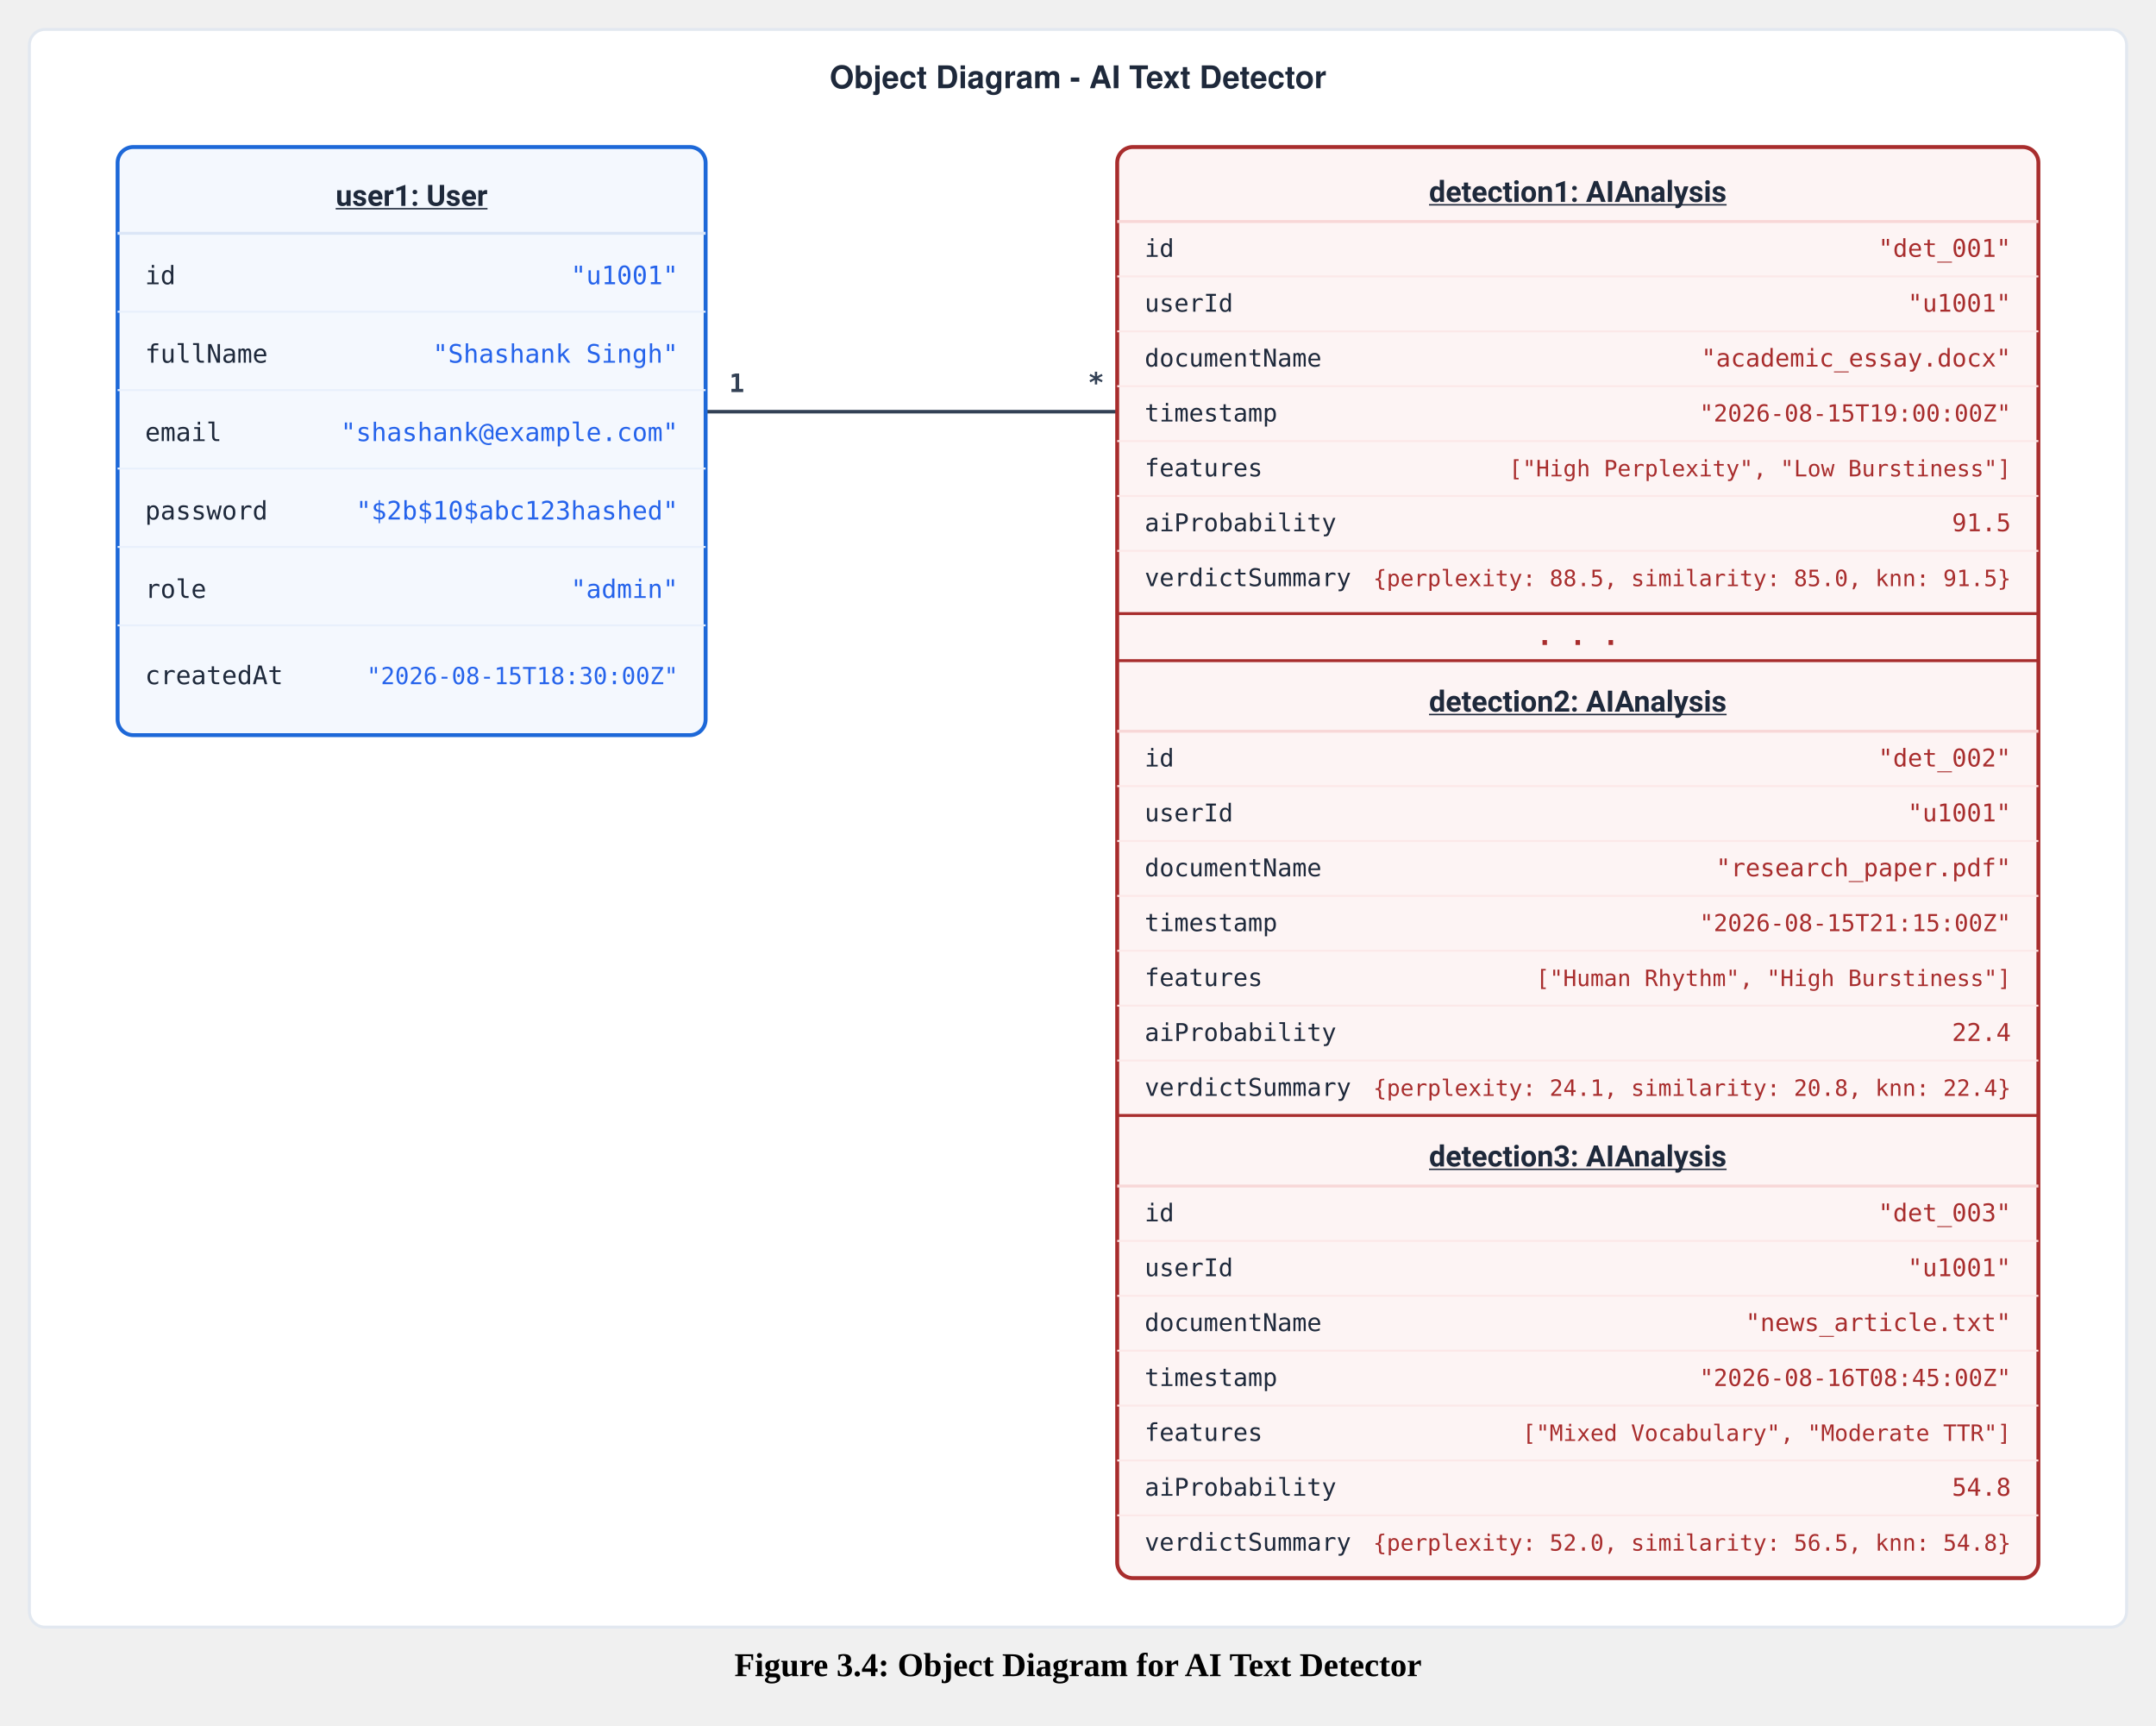
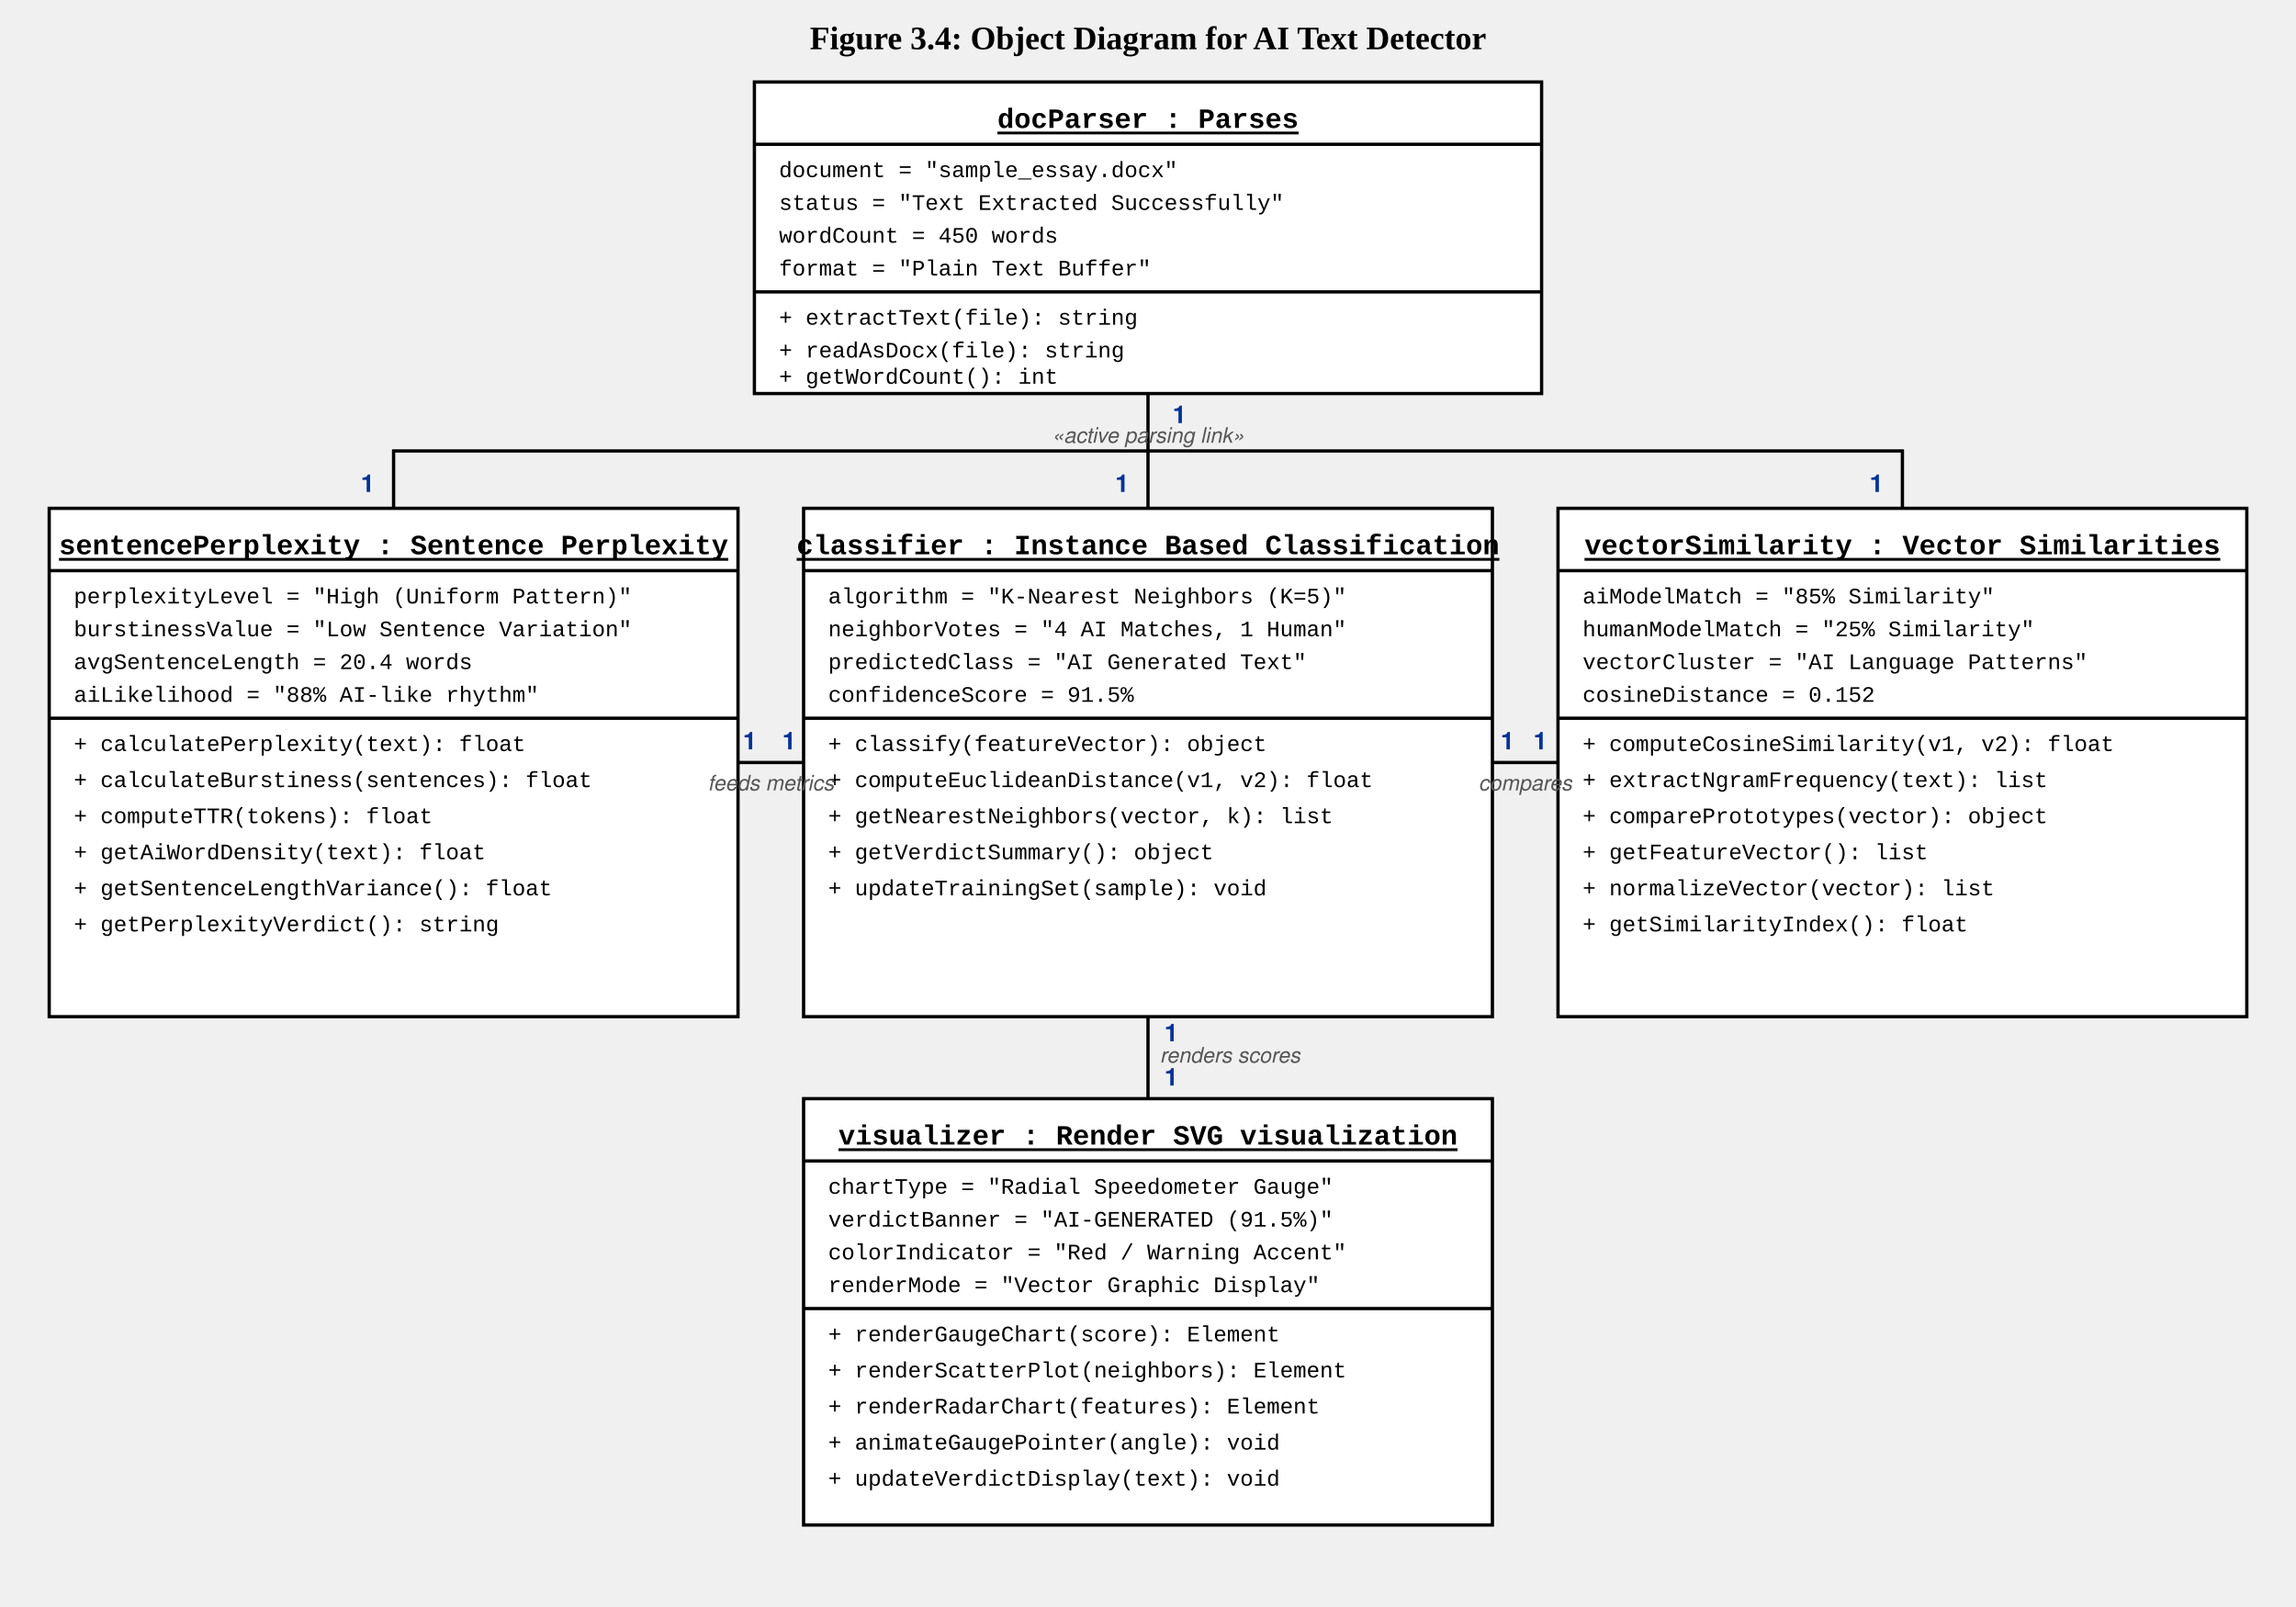
- <svg xmlns="http://www.w3.org/2000/svg" viewBox="0 0 1100 880" width="100%" height="100%" style="background-color: #ffffff; font-family: -apple-system, BlinkMacSystemFont, 'Segoe UI', Roboto, Helvetica, Arial, sans-serif;">
-   <rect x="15" y="15" width="1070" height="815" rx="8" fill="#ffffff" stroke="#e2e8f0" stroke-width="1.5" />
-   <text x="550" y="45" font-family="Helvetica, Arial, sans-serif" font-weight="bold" font-size="16" fill="#1e293b" text-anchor="middle">Object Diagram - AI Text Detector</text>
-   <line x1="360" y1="210" x2="570" y2="210" stroke="#334155" stroke-width="1.8" />
-   <text x="372" y="200" font-size="13" font-family="Consolas, Monaco, monospace" font-weight="bold" fill="#334155">1</text>
-   <text x="555" y="200" font-size="14" font-family="Consolas, Monaco, monospace" font-weight="bold" fill="#334155">*</text>
-   <g transform="translate(60, 75)">
-     <rect width="300" height="300" rx="8" fill="#f4f8fe" stroke="#1d68d8" stroke-width="2" />
-     <text x="150" y="30" font-size="15" font-weight="bold" fill="#1e293b" text-anchor="middle" text-decoration="underline">user1: User</text>
-     <line x1="0" y1="44" x2="300" y2="44" stroke="#dbe6f7" stroke-width="1.5" />
-     <line x1="0" y1="84" x2="300" y2="84" stroke="#e8f0fc" stroke-width="1" />
-     <text x="14" y="70" font-size="13" font-family="Consolas, Monaco, monospace" fill="#1e293b">id</text>
-     <text x="286" y="70" font-size="13" font-family="Consolas, Monaco, monospace" fill="#2563eb" text-anchor="end">"u1001"</text>
-     <line x1="0" y1="124" x2="300" y2="124" stroke="#e8f0fc" stroke-width="1" />
-     <text x="14" y="110" font-size="13" font-family="Consolas, Monaco, monospace" fill="#1e293b">fullName</text>
-     <text x="286" y="110" font-size="13" font-family="Consolas, Monaco, monospace" fill="#2563eb" text-anchor="end">"Shashank Singh"</text>
-     <line x1="0" y1="164" x2="300" y2="164" stroke="#e8f0fc" stroke-width="1" />
-     <text x="14" y="150" font-size="13" font-family="Consolas, Monaco, monospace" fill="#1e293b">email</text>
-     <text x="286" y="150" font-size="13" font-family="Consolas, Monaco, monospace" fill="#2563eb" text-anchor="end">"shashank@example.com"</text>
-     <line x1="0" y1="204" x2="300" y2="204" stroke="#e8f0fc" stroke-width="1" />
-     <text x="14" y="190" font-size="13" font-family="Consolas, Monaco, monospace" fill="#1e293b">password</text>
-     <text x="286" y="190" font-size="13" font-family="Consolas, Monaco, monospace" fill="#2563eb" text-anchor="end">"$2b$10$abc123hashed"</text>
-     <line x1="0" y1="244" x2="300" y2="244" stroke="#e8f0fc" stroke-width="1" />
-     <text x="14" y="230" font-size="13" font-family="Consolas, Monaco, monospace" fill="#1e293b">role</text>
-     <text x="286" y="230" font-size="13" font-family="Consolas, Monaco, monospace" fill="#2563eb" text-anchor="end">"admin"</text>
-     <text x="14" y="274" font-size="13" font-family="Consolas, Monaco, monospace" fill="#1e293b">createdAt</text>
-     <text x="286" y="274" font-size="12" font-family="Consolas, Monaco, monospace" fill="#2563eb" text-anchor="end">"2026-08-15T18:30:00Z"</text>
+ <svg xmlns="http://www.w3.org/2000/svg" viewBox="0 0 1400 980" width="1400" height="980" style="background-color: #ffffff;">
+   <style>
+     .cls-box { fill: #ffffff; stroke: #000000; stroke-width: 2; }
+     .cls-header { font-family: 'Consolas', 'Courier New', monospace; font-size: 17px; font-weight: bold; text-anchor: middle; fill: #000000; text-decoration: underline; }
+     .cls-text { font-family: 'Consolas', 'Courier New', monospace; font-size: 13.5px; fill: #000000; }
+     .line { stroke: #000000; stroke-width: 2; fill: none; }
+     .caption { font-family: 'Times New Roman', Times, serif; font-size: 20px; font-weight: bold; text-anchor: middle; fill: #000000; }
+     .mult { font-family: 'Helvetica', Arial, sans-serif; font-size: 15px; font-weight: bold; fill: #003399; }
+     .role { font-family: 'Helvetica', Arial, sans-serif; font-size: 13px; font-style: italic; fill: #555555; text-anchor: middle; }
+   </style>
+   <text x="700" y="30" class="caption">Figure 3.4: Object Diagram for AI Text Detector</text>
+   <g transform="translate(460, 50)">
+     <rect class="cls-box" x="0" y="0" width="480" height="190" />
+     <text x="240" y="28" class="cls-header">docParser : Parses</text>
+     <line x1="0" y1="38" x2="480" y2="38" class="line" />
+     <text x="15" y="58" class="cls-text">document = "sample_essay.docx"</text>
+     <text x="15" y="78" class="cls-text">status = "Text Extracted Successfully"</text>
+     <text x="15" y="98" class="cls-text">wordCount = 450 words</text>
+     <text x="15" y="118" class="cls-text">format = "Plain Text Buffer"</text>
+     <line x1="0" y1="128" x2="480" y2="128" class="line" />
+     <text x="15" y="148" class="cls-text">+ extractText(file): string</text>
+     <text x="15" y="168" class="cls-text">+ readAsDocx(file): string</text>
+     <text x="15" y="184" class="cls-text">+ getWordCount(): int</text>
  </g>
-   <g transform="translate(570, 75)">
-     <rect width="470" height="730" rx="8" fill="#fdf4f4" stroke="#a82d2d" stroke-width="2" />
-     <g transform="translate(0, 0)">
-       <text x="235" y="28" font-size="15" font-weight="bold" fill="#1e293b" text-anchor="middle" text-decoration="underline">detection1: AIAnalysis</text>
-       <line x1="0" y1="38" x2="470" y2="38" stroke="#f8d7d7" stroke-width="1.5" />
-       <line x1="0" y1="66" x2="470" y2="66" stroke="#fce8e8" stroke-width="1" />
-       <text x="14" y="56" font-size="12.5" font-family="Consolas, Monaco, monospace" fill="#1e293b">id</text>
-       <text x="456" y="56" font-size="12.5" font-family="Consolas, Monaco, monospace" fill="#a82d2d" text-anchor="end">"det_001"</text>
-       <line x1="0" y1="94" x2="470" y2="94" stroke="#fce8e8" stroke-width="1" />
-       <text x="14" y="84" font-size="12.5" font-family="Consolas, Monaco, monospace" fill="#1e293b">userId</text>
-       <text x="456" y="84" font-size="12.5" font-family="Consolas, Monaco, monospace" fill="#a82d2d" text-anchor="end">"u1001"</text>
-       <line x1="0" y1="122" x2="470" y2="122" stroke="#fce8e8" stroke-width="1" />
-       <text x="14" y="112" font-size="12.5" font-family="Consolas, Monaco, monospace" fill="#1e293b">documentName</text>
-       <text x="456" y="112" font-size="12.5" font-family="Consolas, Monaco, monospace" fill="#a82d2d" text-anchor="end">"academic_essay.docx"</text>
-       <line x1="0" y1="150" x2="470" y2="150" stroke="#fce8e8" stroke-width="1" />
-       <text x="14" y="140" font-size="12.5" font-family="Consolas, Monaco, monospace" fill="#1e293b">timestamp</text>
-       <text x="456" y="140" font-size="12" font-family="Consolas, Monaco, monospace" fill="#a82d2d" text-anchor="end">"2026-08-15T19:00:00Z"</text>
-       <line x1="0" y1="178" x2="470" y2="178" stroke="#fce8e8" stroke-width="1" />
-       <text x="14" y="168" font-size="12.5" font-family="Consolas, Monaco, monospace" fill="#1e293b">features</text>
-       <text x="456" y="168" font-size="11.5" font-family="Consolas, Monaco, monospace" fill="#a82d2d" text-anchor="end">["High Perplexity", "Low Burstiness"]</text>
-       <line x1="0" y1="206" x2="470" y2="206" stroke="#fce8e8" stroke-width="1" />
-       <text x="14" y="196" font-size="12.5" font-family="Consolas, Monaco, monospace" fill="#1e293b">aiProbability</text>
-       <text x="456" y="196" font-size="12.5" font-family="Consolas, Monaco, monospace" fill="#a82d2d" text-anchor="end">91.5</text>
-       <text x="14" y="224" font-size="12.5" font-family="Consolas, Monaco, monospace" fill="#1e293b">verdictSummary</text>
-       <text x="456" y="224" font-size="11.5" font-family="Consolas, Monaco, monospace" fill="#a82d2d" text-anchor="end">{perplexity: 88.5, similarity: 85.0, knn: 91.5}</text>
-     </g>
-     <line x1="0" y1="238" x2="470" y2="238" stroke="#a82d2d" stroke-width="1.5" />
-     <text x="235" y="254" font-size="14" font-family="Consolas, Monaco, monospace" font-weight="bold" fill="#a82d2d" text-anchor="middle">. . .</text>
-     <line x1="0" y1="262" x2="470" y2="262" stroke="#a82d2d" stroke-width="1.5" />
-     <g transform="translate(0, 262)">
-       <text x="235" y="26" font-size="15" font-weight="bold" fill="#1e293b" text-anchor="middle" text-decoration="underline">detection2: AIAnalysis</text>
-       <line x1="0" y1="36" x2="470" y2="36" stroke="#f8d7d7" stroke-width="1.5" />
-       <line x1="0" y1="64" x2="470" y2="64" stroke="#fce8e8" stroke-width="1" />
-       <text x="14" y="54" font-size="12.5" font-family="Consolas, Monaco, monospace" fill="#1e293b">id</text>
-       <text x="456" y="54" font-size="12.5" font-family="Consolas, Monaco, monospace" fill="#a82d2d" text-anchor="end">"det_002"</text>
-       <line x1="0" y1="92" x2="470" y2="92" stroke="#fce8e8" stroke-width="1" />
-       <text x="14" y="82" font-size="12.5" font-family="Consolas, Monaco, monospace" fill="#1e293b">userId</text>
-       <text x="456" y="82" font-size="12.5" font-family="Consolas, Monaco, monospace" fill="#a82d2d" text-anchor="end">"u1001"</text>
-       <line x1="0" y1="120" x2="470" y2="120" stroke="#fce8e8" stroke-width="1" />
-       <text x="14" y="110" font-size="12.5" font-family="Consolas, Monaco, monospace" fill="#1e293b">documentName</text>
-       <text x="456" y="110" font-size="12.5" font-family="Consolas, Monaco, monospace" fill="#a82d2d" text-anchor="end">"research_paper.pdf"</text>
-       <line x1="0" y1="148" x2="470" y2="148" stroke="#fce8e8" stroke-width="1" />
-       <text x="14" y="138" font-size="12.5" font-family="Consolas, Monaco, monospace" fill="#1e293b">timestamp</text>
-       <text x="456" y="138" font-size="12" font-family="Consolas, Monaco, monospace" fill="#a82d2d" text-anchor="end">"2026-08-15T21:15:00Z"</text>
-       <line x1="0" y1="176" x2="470" y2="176" stroke="#fce8e8" stroke-width="1" />
-       <text x="14" y="166" font-size="12.5" font-family="Consolas, Monaco, monospace" fill="#1e293b">features</text>
-       <text x="456" y="166" font-size="11.5" font-family="Consolas, Monaco, monospace" fill="#a82d2d" text-anchor="end">["Human Rhythm", "High Burstiness"]</text>
-       <line x1="0" y1="204" x2="470" y2="204" stroke="#fce8e8" stroke-width="1" />
-       <text x="14" y="194" font-size="12.5" font-family="Consolas, Monaco, monospace" fill="#1e293b">aiProbability</text>
-       <text x="456" y="194" font-size="12.5" font-family="Consolas, Monaco, monospace" fill="#a82d2d" text-anchor="end">22.4</text>
-       <text x="14" y="222" font-size="12.5" font-family="Consolas, Monaco, monospace" fill="#1e293b">verdictSummary</text>
-       <text x="456" y="222" font-size="11.5" font-family="Consolas, Monaco, monospace" fill="#a82d2d" text-anchor="end">{perplexity: 24.1, similarity: 20.8, knn: 22.4}</text>
-     </g>
-     <line x1="0" y1="494" x2="470" y2="494" stroke="#a82d2d" stroke-width="1.5" />
-     <g transform="translate(0, 494)">
-       <text x="235" y="26" font-size="15" font-weight="bold" fill="#1e293b" text-anchor="middle" text-decoration="underline">detection3: AIAnalysis</text>
-       <line x1="0" y1="36" x2="470" y2="36" stroke="#f8d7d7" stroke-width="1.5" />
-       <line x1="0" y1="64" x2="470" y2="64" stroke="#fce8e8" stroke-width="1" />
-       <text x="14" y="54" font-size="12.5" font-family="Consolas, Monaco, monospace" fill="#1e293b">id</text>
-       <text x="456" y="54" font-size="12.5" font-family="Consolas, Monaco, monospace" fill="#a82d2d" text-anchor="end">"det_003"</text>
-       <line x1="0" y1="92" x2="470" y2="92" stroke="#fce8e8" stroke-width="1" />
-       <text x="14" y="82" font-size="12.5" font-family="Consolas, Monaco, monospace" fill="#1e293b">userId</text>
-       <text x="456" y="82" font-size="12.5" font-family="Consolas, Monaco, monospace" fill="#a82d2d" text-anchor="end">"u1001"</text>
-       <line x1="0" y1="120" x2="470" y2="120" stroke="#fce8e8" stroke-width="1" />
-       <text x="14" y="110" font-size="12.5" font-family="Consolas, Monaco, monospace" fill="#1e293b">documentName</text>
-       <text x="456" y="110" font-size="12.5" font-family="Consolas, Monaco, monospace" fill="#a82d2d" text-anchor="end">"news_article.txt"</text>
-       <line x1="0" y1="148" x2="470" y2="148" stroke="#fce8e8" stroke-width="1" />
-       <text x="14" y="138" font-size="12.5" font-family="Consolas, Monaco, monospace" fill="#1e293b">timestamp</text>
-       <text x="456" y="138" font-size="12" font-family="Consolas, Monaco, monospace" fill="#a82d2d" text-anchor="end">"2026-08-16T08:45:00Z"</text>
-       <line x1="0" y1="176" x2="470" y2="176" stroke="#fce8e8" stroke-width="1" />
-       <text x="14" y="166" font-size="12.5" font-family="Consolas, Monaco, monospace" fill="#1e293b">features</text>
-       <text x="456" y="166" font-size="11.5" font-family="Consolas, Monaco, monospace" fill="#a82d2d" text-anchor="end">["Mixed Vocabulary", "Moderate TTR"]</text>
-       <line x1="0" y1="204" x2="470" y2="204" stroke="#fce8e8" stroke-width="1" />
-       <text x="14" y="194" font-size="12.5" font-family="Consolas, Monaco, monospace" fill="#1e293b">aiProbability</text>
-       <text x="456" y="194" font-size="12.5" font-family="Consolas, Monaco, monospace" fill="#a82d2d" text-anchor="end">54.8</text>
-       <text x="14" y="222" font-size="12.5" font-family="Consolas, Monaco, monospace" fill="#1e293b">verdictSummary</text>
-       <text x="456" y="222" font-size="11.5" font-family="Consolas, Monaco, monospace" fill="#a82d2d" text-anchor="end">{perplexity: 52.0, similarity: 56.5, knn: 54.8}</text>
-     </g>
+   <g transform="translate(30, 310)">
+     <rect class="cls-box" x="0" y="0" width="420" height="310" />
+     <text x="210" y="28" class="cls-header">sentencePerplexity : Sentence Perplexity</text>
+     <line x1="0" y1="38" x2="420" y2="38" class="line" />
+     <text x="15" y="58" class="cls-text">perplexityLevel = "High (Uniform Pattern)"</text>
+     <text x="15" y="78" class="cls-text">burstinessValue = "Low Sentence Variation"</text>
+     <text x="15" y="98" class="cls-text">avgSentenceLength = 20.4 words</text>
+     <text x="15" y="118" class="cls-text">aiLikelihood = "88% AI-like rhythm"</text>
+     <line x1="0" y1="128" x2="420" y2="128" class="line" />
+     <text x="15" y="148" class="cls-text">+ calculatePerplexity(text): float</text>
+     <text x="15" y="170" class="cls-text">+ calculateBurstiness(sentences): float</text>
+     <text x="15" y="192" class="cls-text">+ computeTTR(tokens): float</text>
+     <text x="15" y="214" class="cls-text">+ getAiWordDensity(text): float</text>
+     <text x="15" y="236" class="cls-text">+ getSentenceLengthVariance(): float</text>
+     <text x="15" y="258" class="cls-text">+ getPerplexityVerdict(): string</text>
  </g>
-   <text x="550" y="855" font-family="Times New Roman, Georgia, serif" font-weight="bold" font-size="17" fill="#000000" text-anchor="middle">Figure 3.4: Object Diagram for AI Text Detector</text>
+   <g transform="translate(490, 310)">
+     <rect class="cls-box" x="0" y="0" width="420" height="310" />
+     <text x="210" y="28" class="cls-header">classifier : Instance Based Classification</text>
+     <line x1="0" y1="38" x2="420" y2="38" class="line" />
+     <text x="15" y="58" class="cls-text">algorithm = "K-Nearest Neighbors (K=5)"</text>
+     <text x="15" y="78" class="cls-text">neighborVotes = "4 AI Matches, 1 Human"</text>
+     <text x="15" y="98" class="cls-text">predictedClass = "AI Generated Text"</text>
+     <text x="15" y="118" class="cls-text">confidenceScore = 91.5%</text>
+     <line x1="0" y1="128" x2="420" y2="128" class="line" />
+     <text x="15" y="148" class="cls-text">+ classify(featureVector): object</text>
+     <text x="15" y="170" class="cls-text">+ computeEuclideanDistance(v1, v2): float</text>
+     <text x="15" y="192" class="cls-text">+ getNearestNeighbors(vector, k): list</text>
+     <text x="15" y="214" class="cls-text">+ getVerdictSummary(): object</text>
+     <text x="15" y="236" class="cls-text">+ updateTrainingSet(sample): void</text>
+   </g>
+   <g transform="translate(950, 310)">
+     <rect class="cls-box" x="0" y="0" width="420" height="310" />
+     <text x="210" y="28" class="cls-header">vectorSimilarity : Vector Similarities</text>
+     <line x1="0" y1="38" x2="420" y2="38" class="line" />
+     <text x="15" y="58" class="cls-text">aiModelMatch = "85% Similarity"</text>
+     <text x="15" y="78" class="cls-text">humanModelMatch = "25% Similarity"</text>
+     <text x="15" y="98" class="cls-text">vectorCluster = "AI Language Patterns"</text>
+     <text x="15" y="118" class="cls-text">cosineDistance = 0.152</text>
+     <line x1="0" y1="128" x2="420" y2="128" class="line" />
+     <text x="15" y="148" class="cls-text">+ computeCosineSimilarity(v1, v2): float</text>
+     <text x="15" y="170" class="cls-text">+ extractNgramFrequency(text): list</text>
+     <text x="15" y="192" class="cls-text">+ comparePrototypes(vector): object</text>
+     <text x="15" y="214" class="cls-text">+ getFeatureVector(): list</text>
+     <text x="15" y="236" class="cls-text">+ normalizeVector(vector): list</text>
+     <text x="15" y="258" class="cls-text">+ getSimilarityIndex(): float</text>
+   </g>
+   <g transform="translate(490, 670)">
+     <rect class="cls-box" x="0" y="0" width="420" height="260" />
+     <text x="210" y="28" class="cls-header">visualizer : Render SVG visualization</text>
+     <line x1="0" y1="38" x2="420" y2="38" class="line" />
+     <text x="15" y="58" class="cls-text">chartType = "Radial Speedometer Gauge"</text>
+     <text x="15" y="78" class="cls-text">verdictBanner = "AI-GENERATED (91.5%)"</text>
+     <text x="15" y="98" class="cls-text">colorIndicator = "Red / Warning Accent"</text>
+     <text x="15" y="118" class="cls-text">renderMode = "Vector Graphic Display"</text>
+     <line x1="0" y1="128" x2="420" y2="128" class="line" />
+     <text x="15" y="148" class="cls-text">+ renderGaugeChart(score): Element</text>
+     <text x="15" y="170" class="cls-text">+ renderScatterPlot(neighbors): Element</text>
+     <text x="15" y="192" class="cls-text">+ renderRadarChart(features): Element</text>
+     <text x="15" y="214" class="cls-text">+ animateGaugePointer(angle): void</text>
+     <text x="15" y="236" class="cls-text">+ updateVerdictDisplay(text): void</text>
+   </g>
+   <path d="M 700 240 L 700 275 L 240 275 L 240 310" class="line" />
+   <path d="M 700 275 L 700 310" class="line" />
+   <path d="M 700 275 L 1160 275 L 1160 310" class="line" />
+   <text x="715" y="258" class="mult">1</text>
+   <text x="700" y="270" class="role">«active parsing link»</text>
+   <text x="220" y="300" class="mult">1</text>
+   <text x="680" y="300" class="mult">1</text>
+   <text x="1140" y="300" class="mult">1</text>
+   <line x1="450" y1="465" x2="490" y2="465" class="line" />
+   <text x="453" y="457" class="mult">1</text>
+   <text x="470" y="482" class="role">feeds metrics</text>
+   <text x="477" y="457" class="mult">1</text>
+   <line x1="910" y1="465" x2="950" y2="465" class="line" />
+   <text x="915" y="457" class="mult">1</text>
+   <text x="930" y="482" class="role">compares</text>
+   <text x="935" y="457" class="mult">1</text>
+   <line x1="700" y1="620" x2="700" y2="670" class="line" />
+   <text x="710" y="635" class="mult">1</text>
+   <text x="750" y="648" class="role">renders scores</text>
+   <text x="710" y="662" class="mult">1</text>
</svg>
